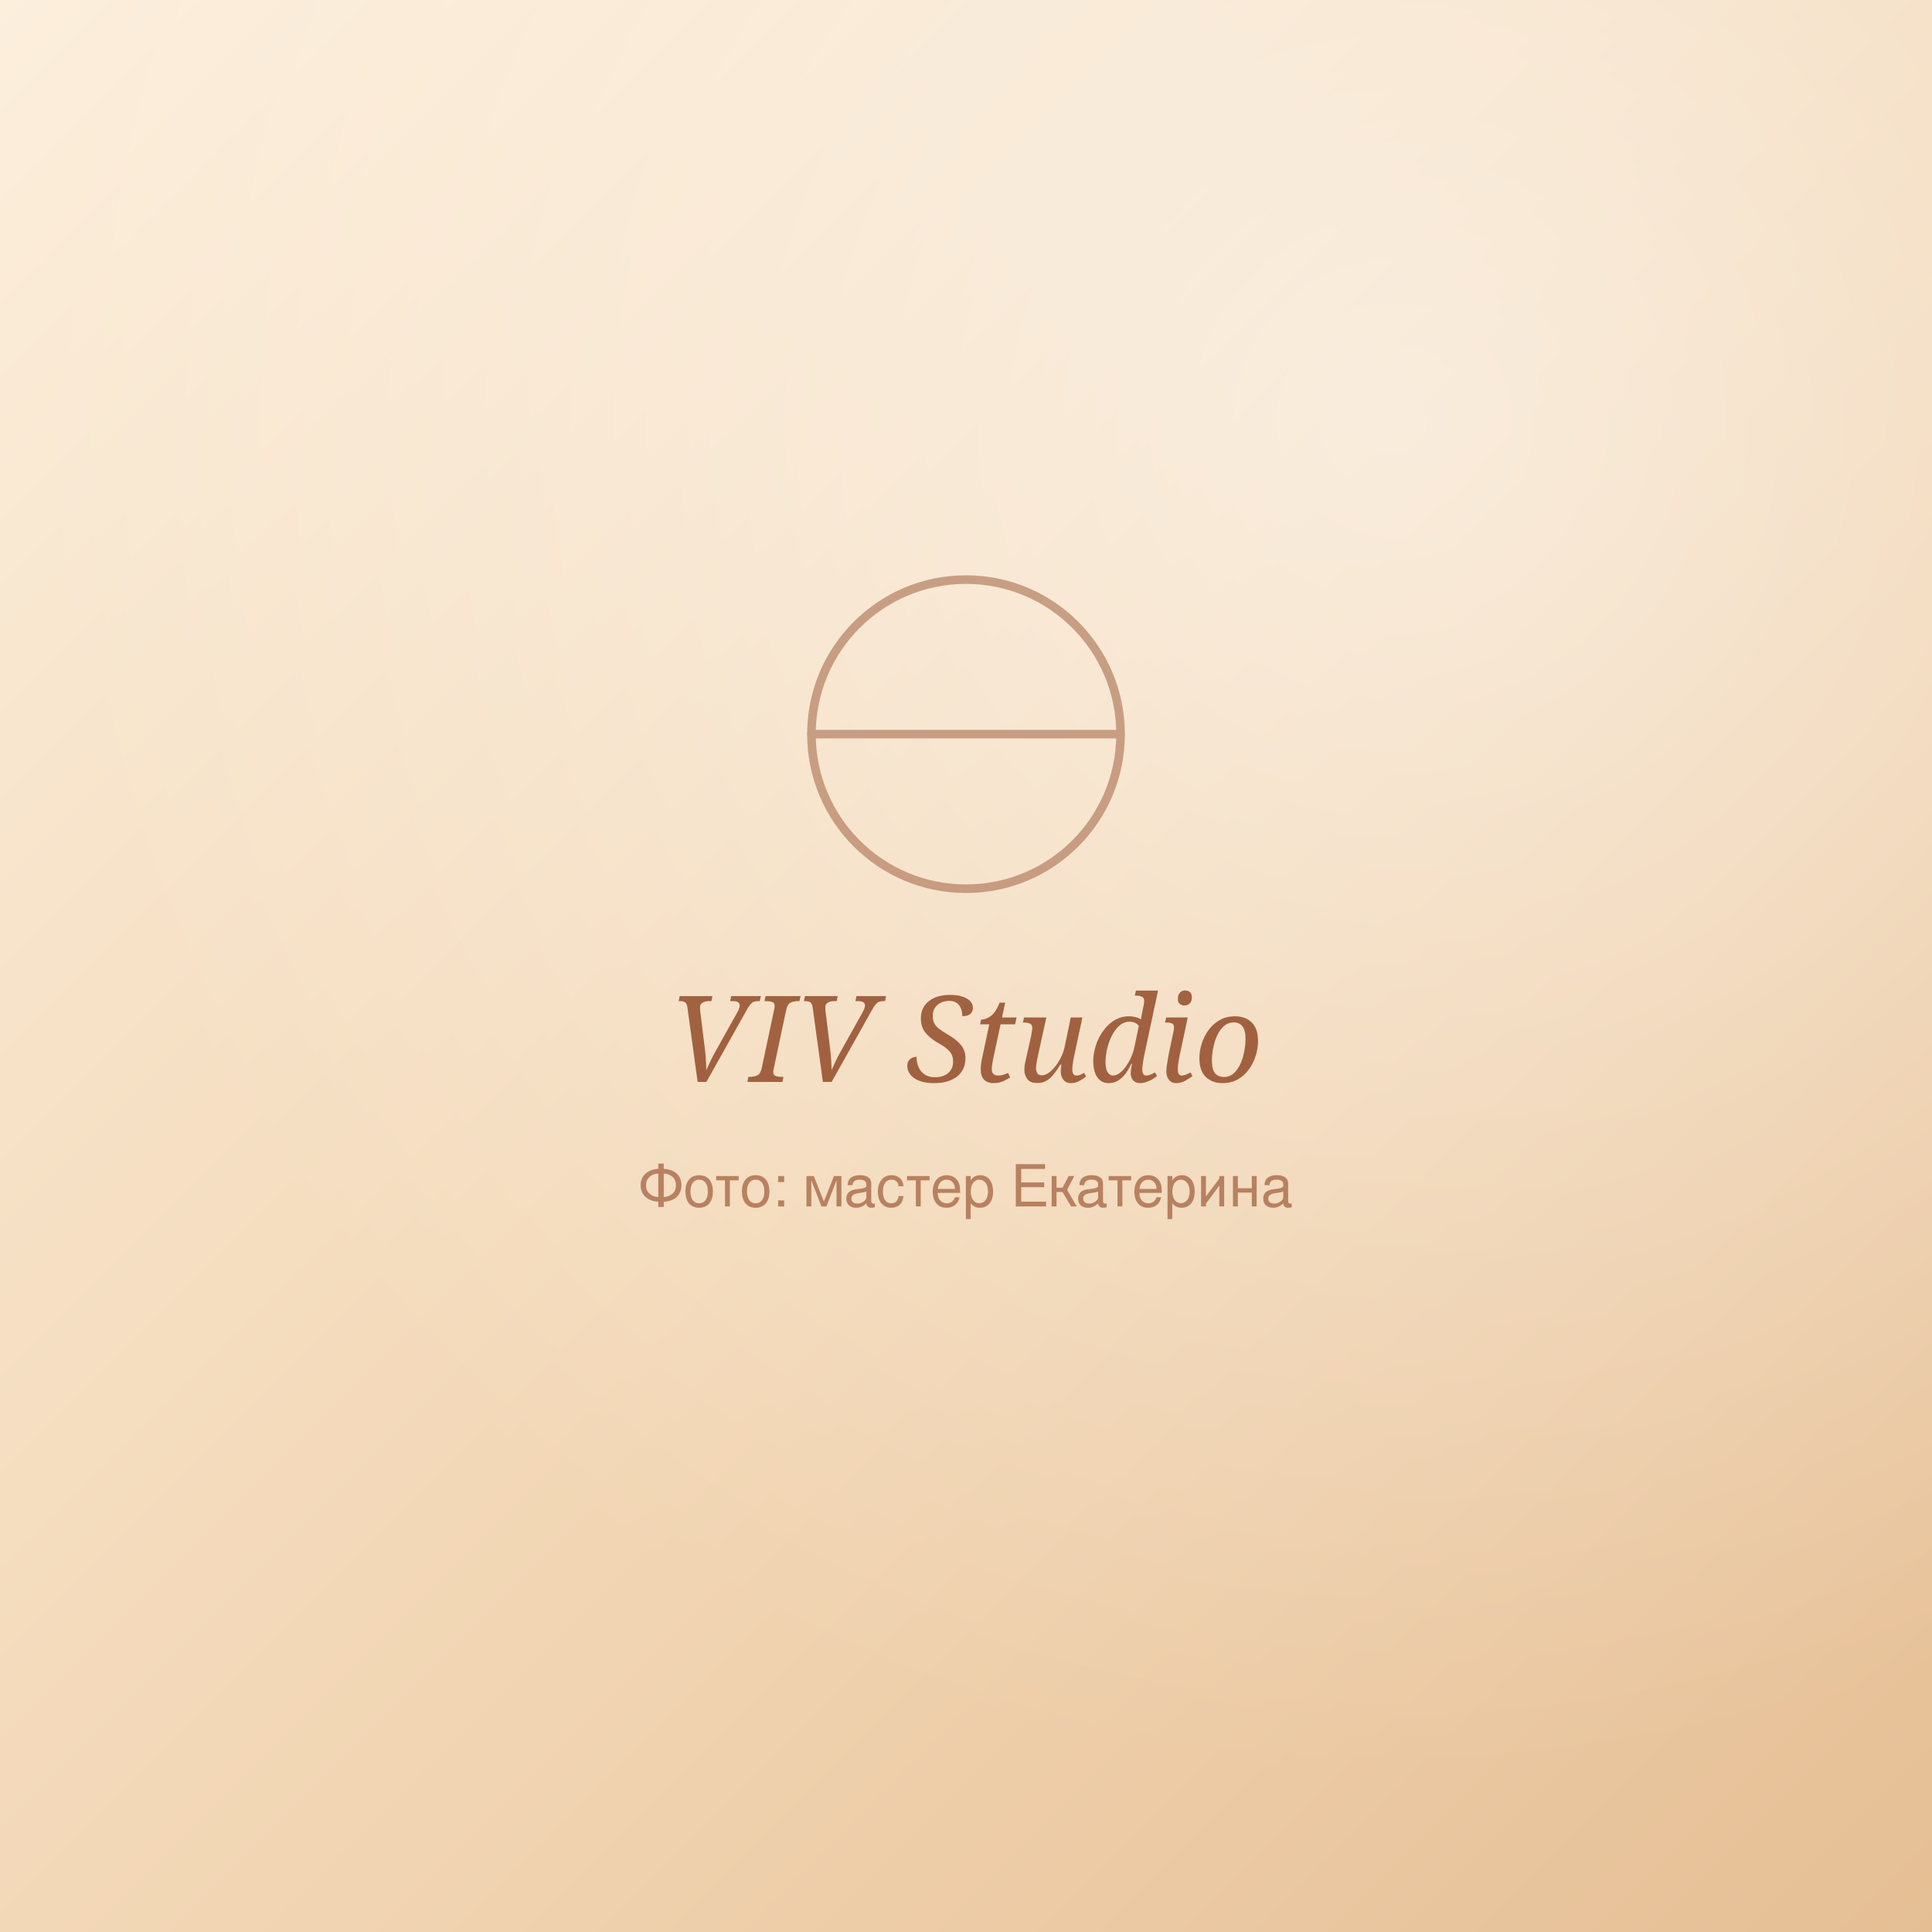
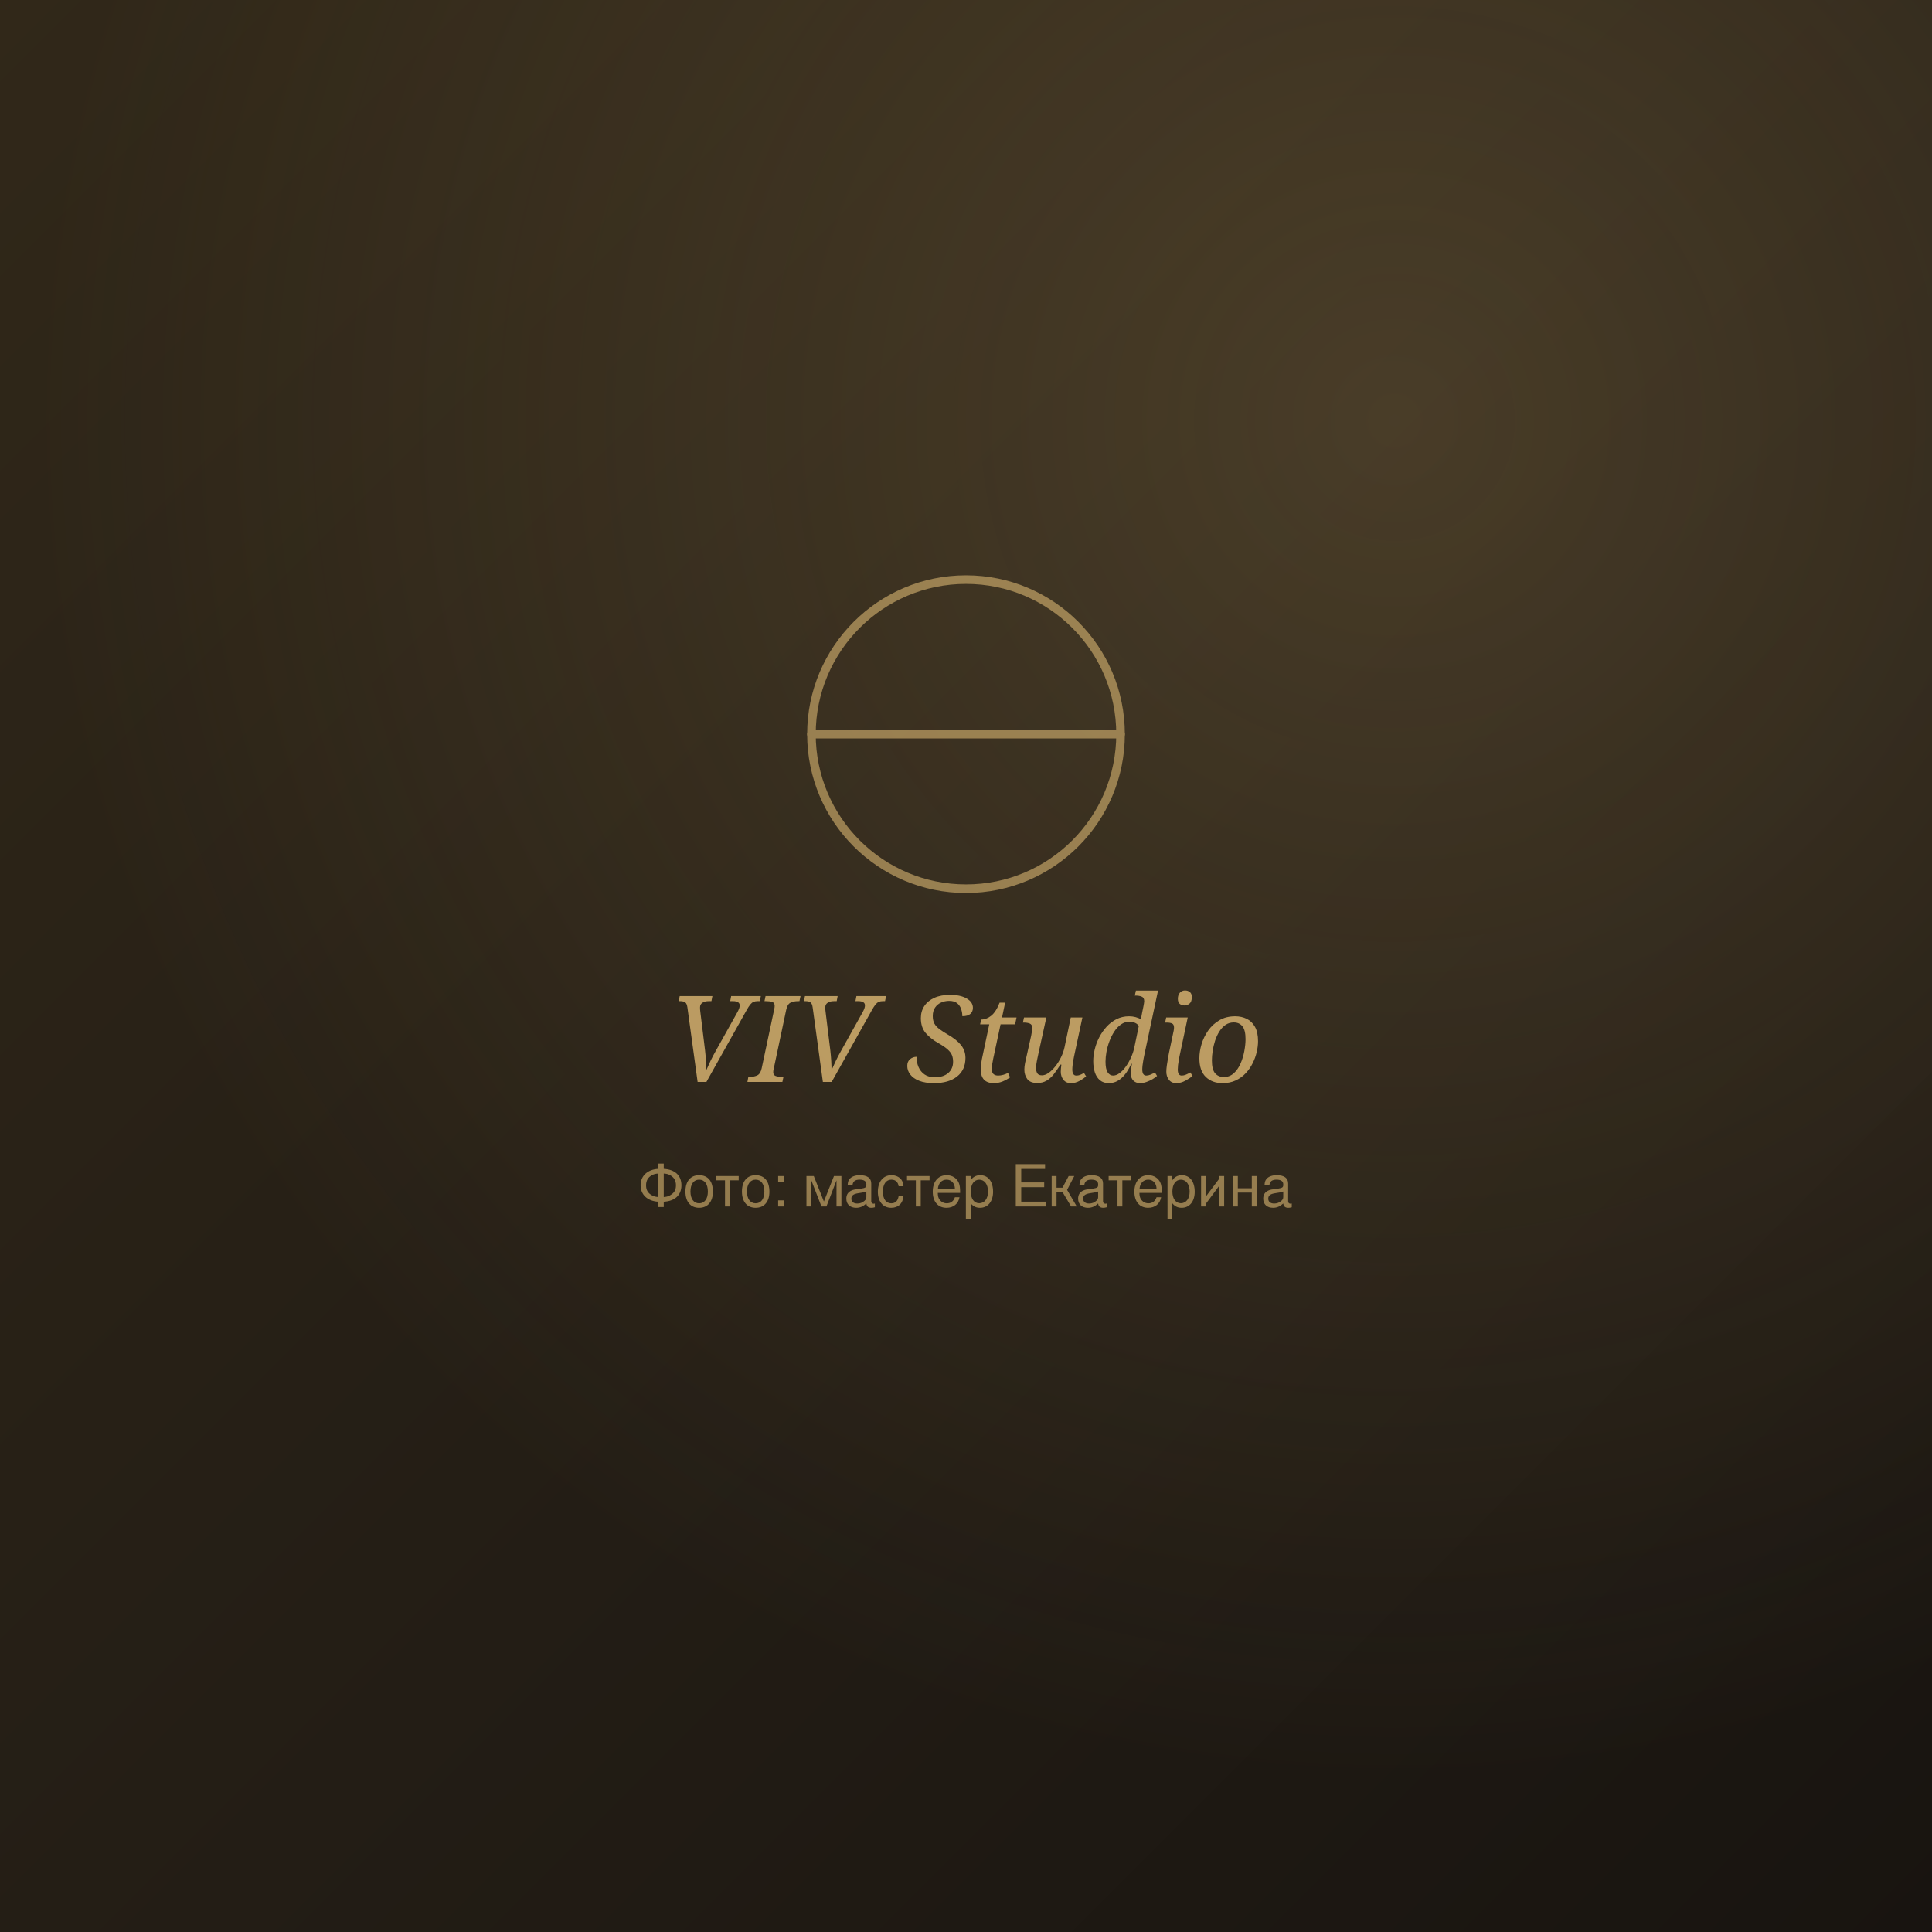
<svg xmlns="http://www.w3.org/2000/svg" viewBox="0 0 900 900" width="900" height="900" role="img">
  <defs>
    <linearGradient id="g" x1="0" y1="0" x2="1" y2="1">
-       <stop offset="0" stop-color="#FCEFDD" />
-       <stop offset=".55" stop-color="#F2D6B4" />
-       <stop offset="1" stop-color="#E5BE94" />
+       <stop offset="0" stop-color="#312819" />
+       <stop offset=".55" stop-color="#231D15" />
+       <stop offset="1" stop-color="#181410" />
    </linearGradient>
    <radialGradient id="s" cx=".72" cy=".22" r=".7">
-       <stop offset="0" stop-color="#FFFFFF" stop-opacity=".5" />
-       <stop offset="1" stop-color="#FFFFFF" stop-opacity="0" />
+       <stop offset="0" stop-color="#D9B571" stop-opacity=".2" />
+       <stop offset="1" stop-color="#D9B571" stop-opacity="0" />
    </radialGradient>
  </defs>
  <rect width="900" height="900" fill="url(#g)" />
  <rect width="900" height="900" fill="url(#s)" />
-   <g opacity=".45" fill="none" stroke="#8F4522" stroke-width="4.0">
+   <g opacity=".6" fill="none" stroke="#D9B571" stroke-width="4.0">
    <circle cx="450.0" cy="342" r="72" />
    <path d="M378 342 l144 0" stroke-linecap="round" />
  </g>
-   <text x="50%" y="504" text-anchor="middle" font-family="Georgia,serif" font-style="italic" font-size="56" fill="#8F4522" opacity=".82">VIV Studio</text>
-   <text x="50%" y="562" text-anchor="middle" font-family="Helvetica,Arial,sans-serif" font-size="27" fill="#8F4522" opacity=".6">Фото: мастер Екатерина</text>
+   <text x="50%" y="504" text-anchor="middle" font-family="Georgia,serif" font-style="italic" font-size="56" fill="#D9B571" opacity=".82">VIV Studio</text>
+   <text x="50%" y="562" text-anchor="middle" font-family="Helvetica,Arial,sans-serif" font-size="27" fill="#D9B571" opacity=".6">Фото: мастер Екатерина</text>
</svg>
